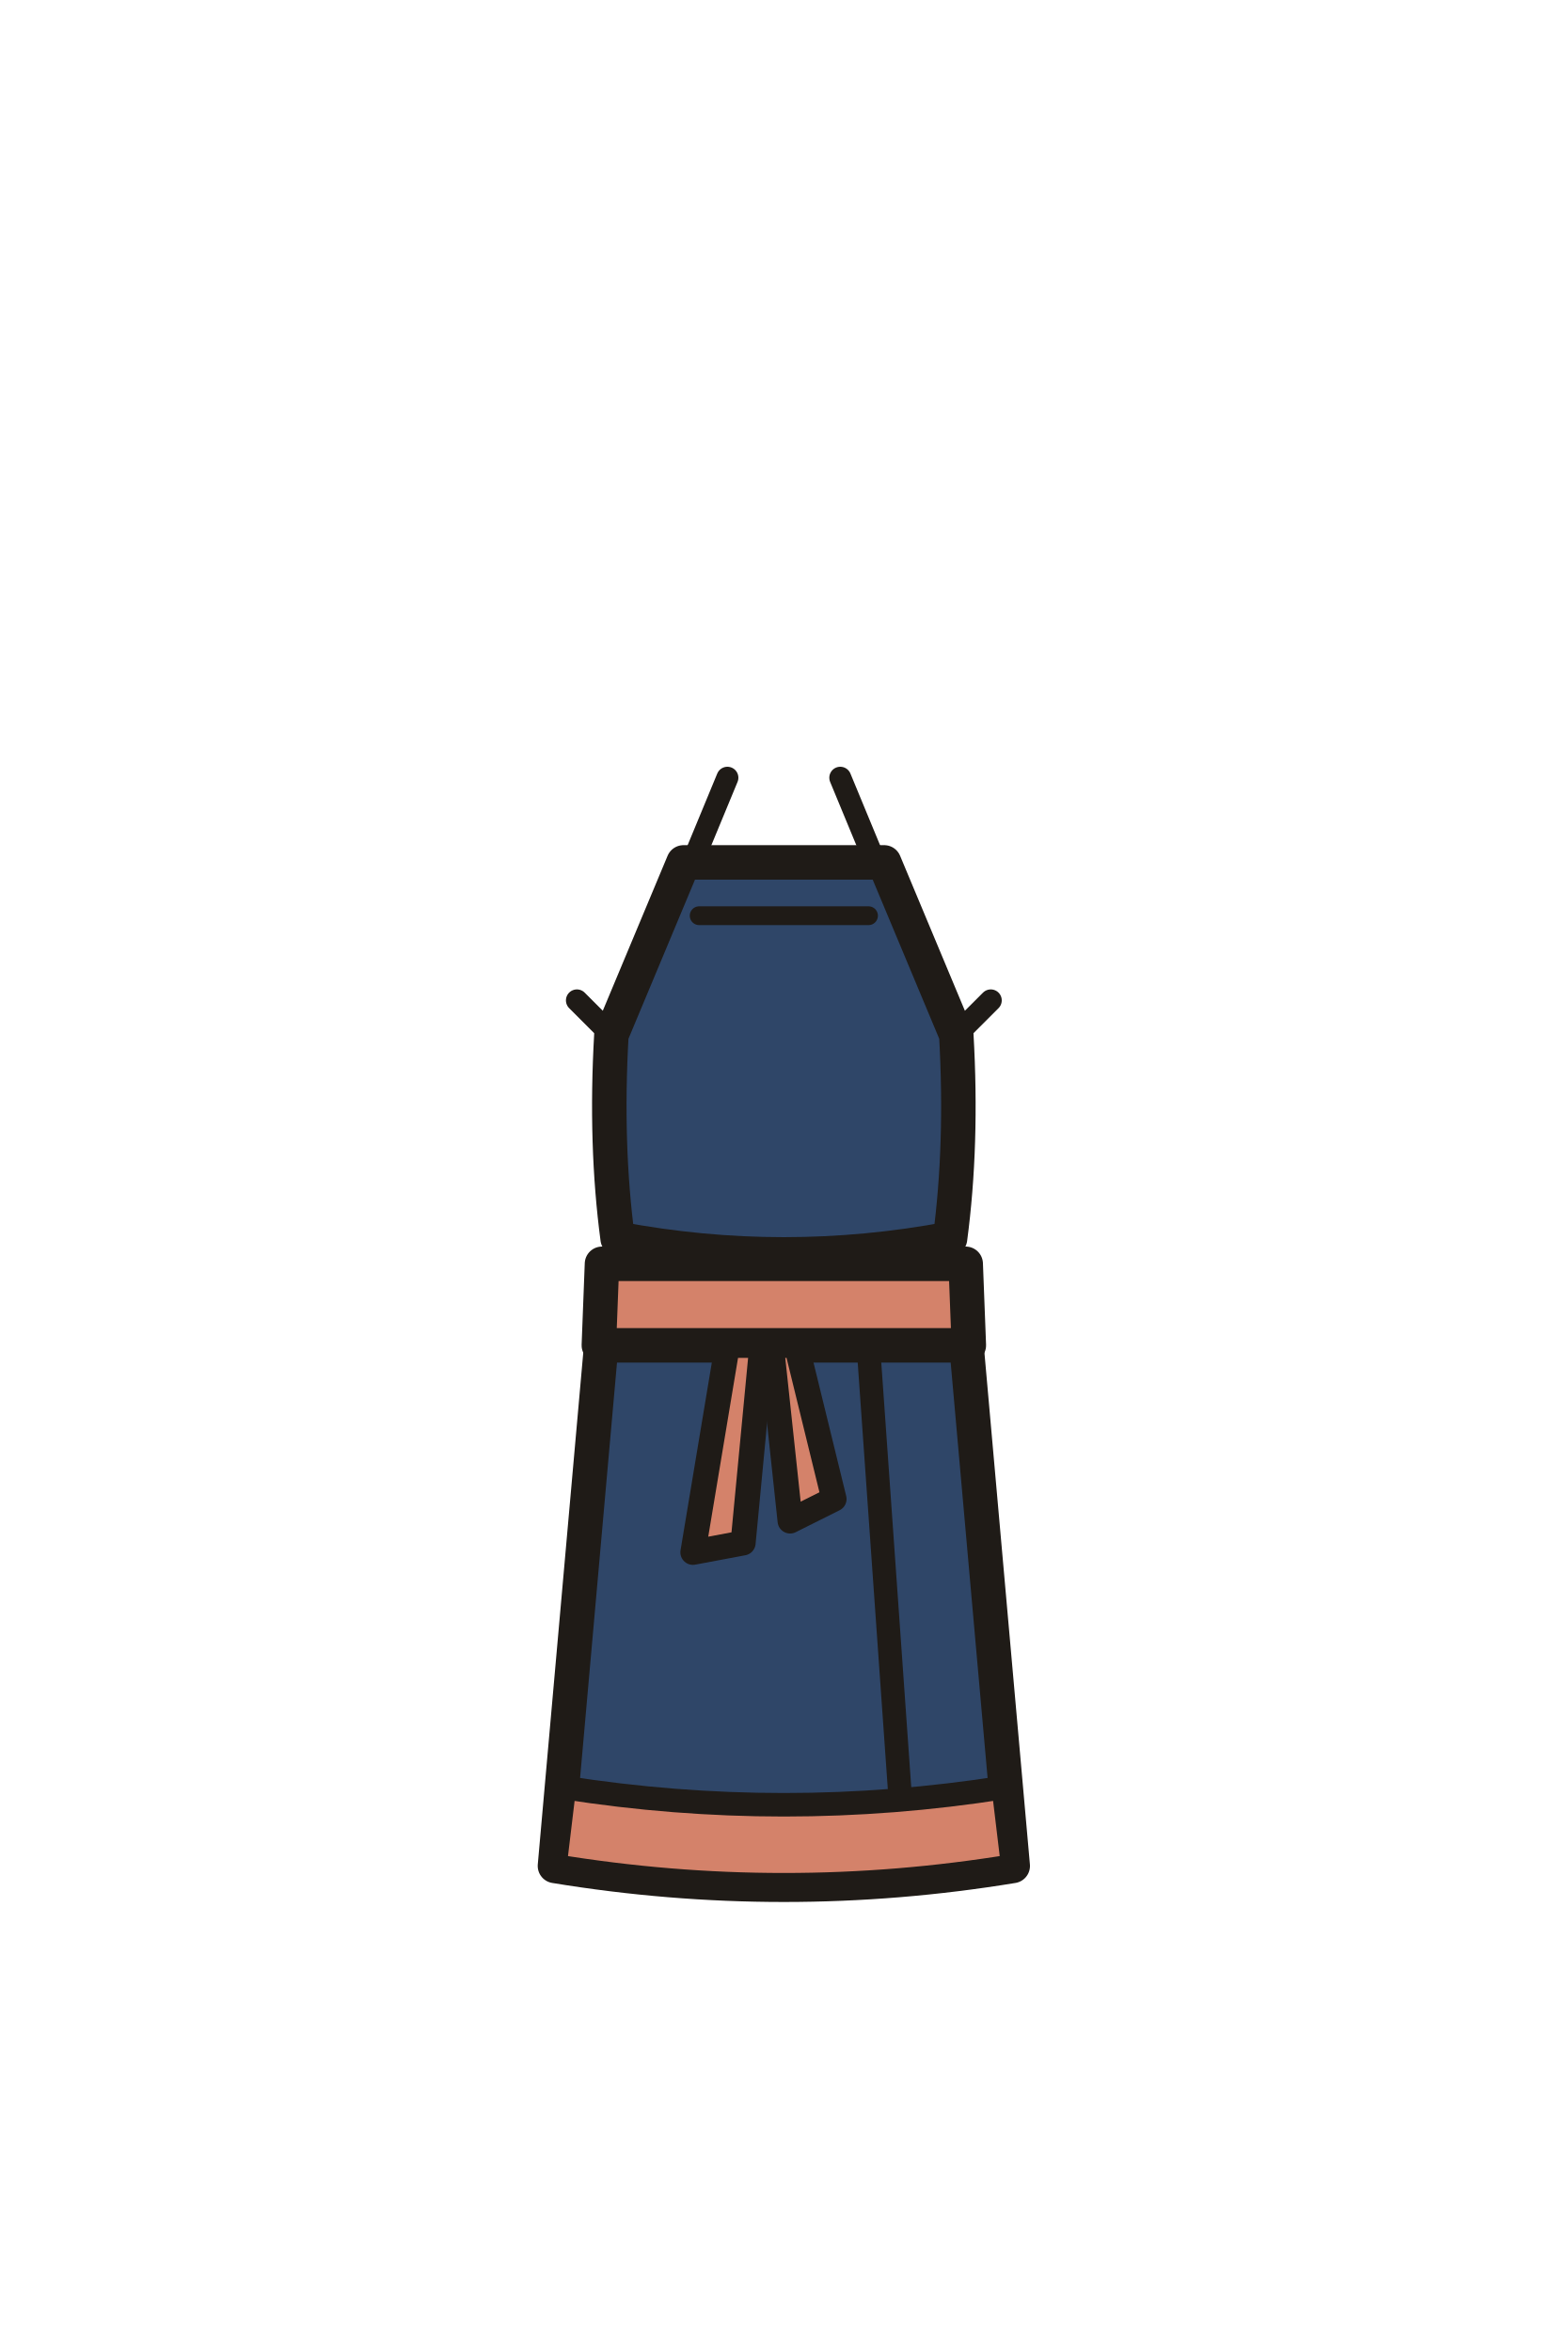
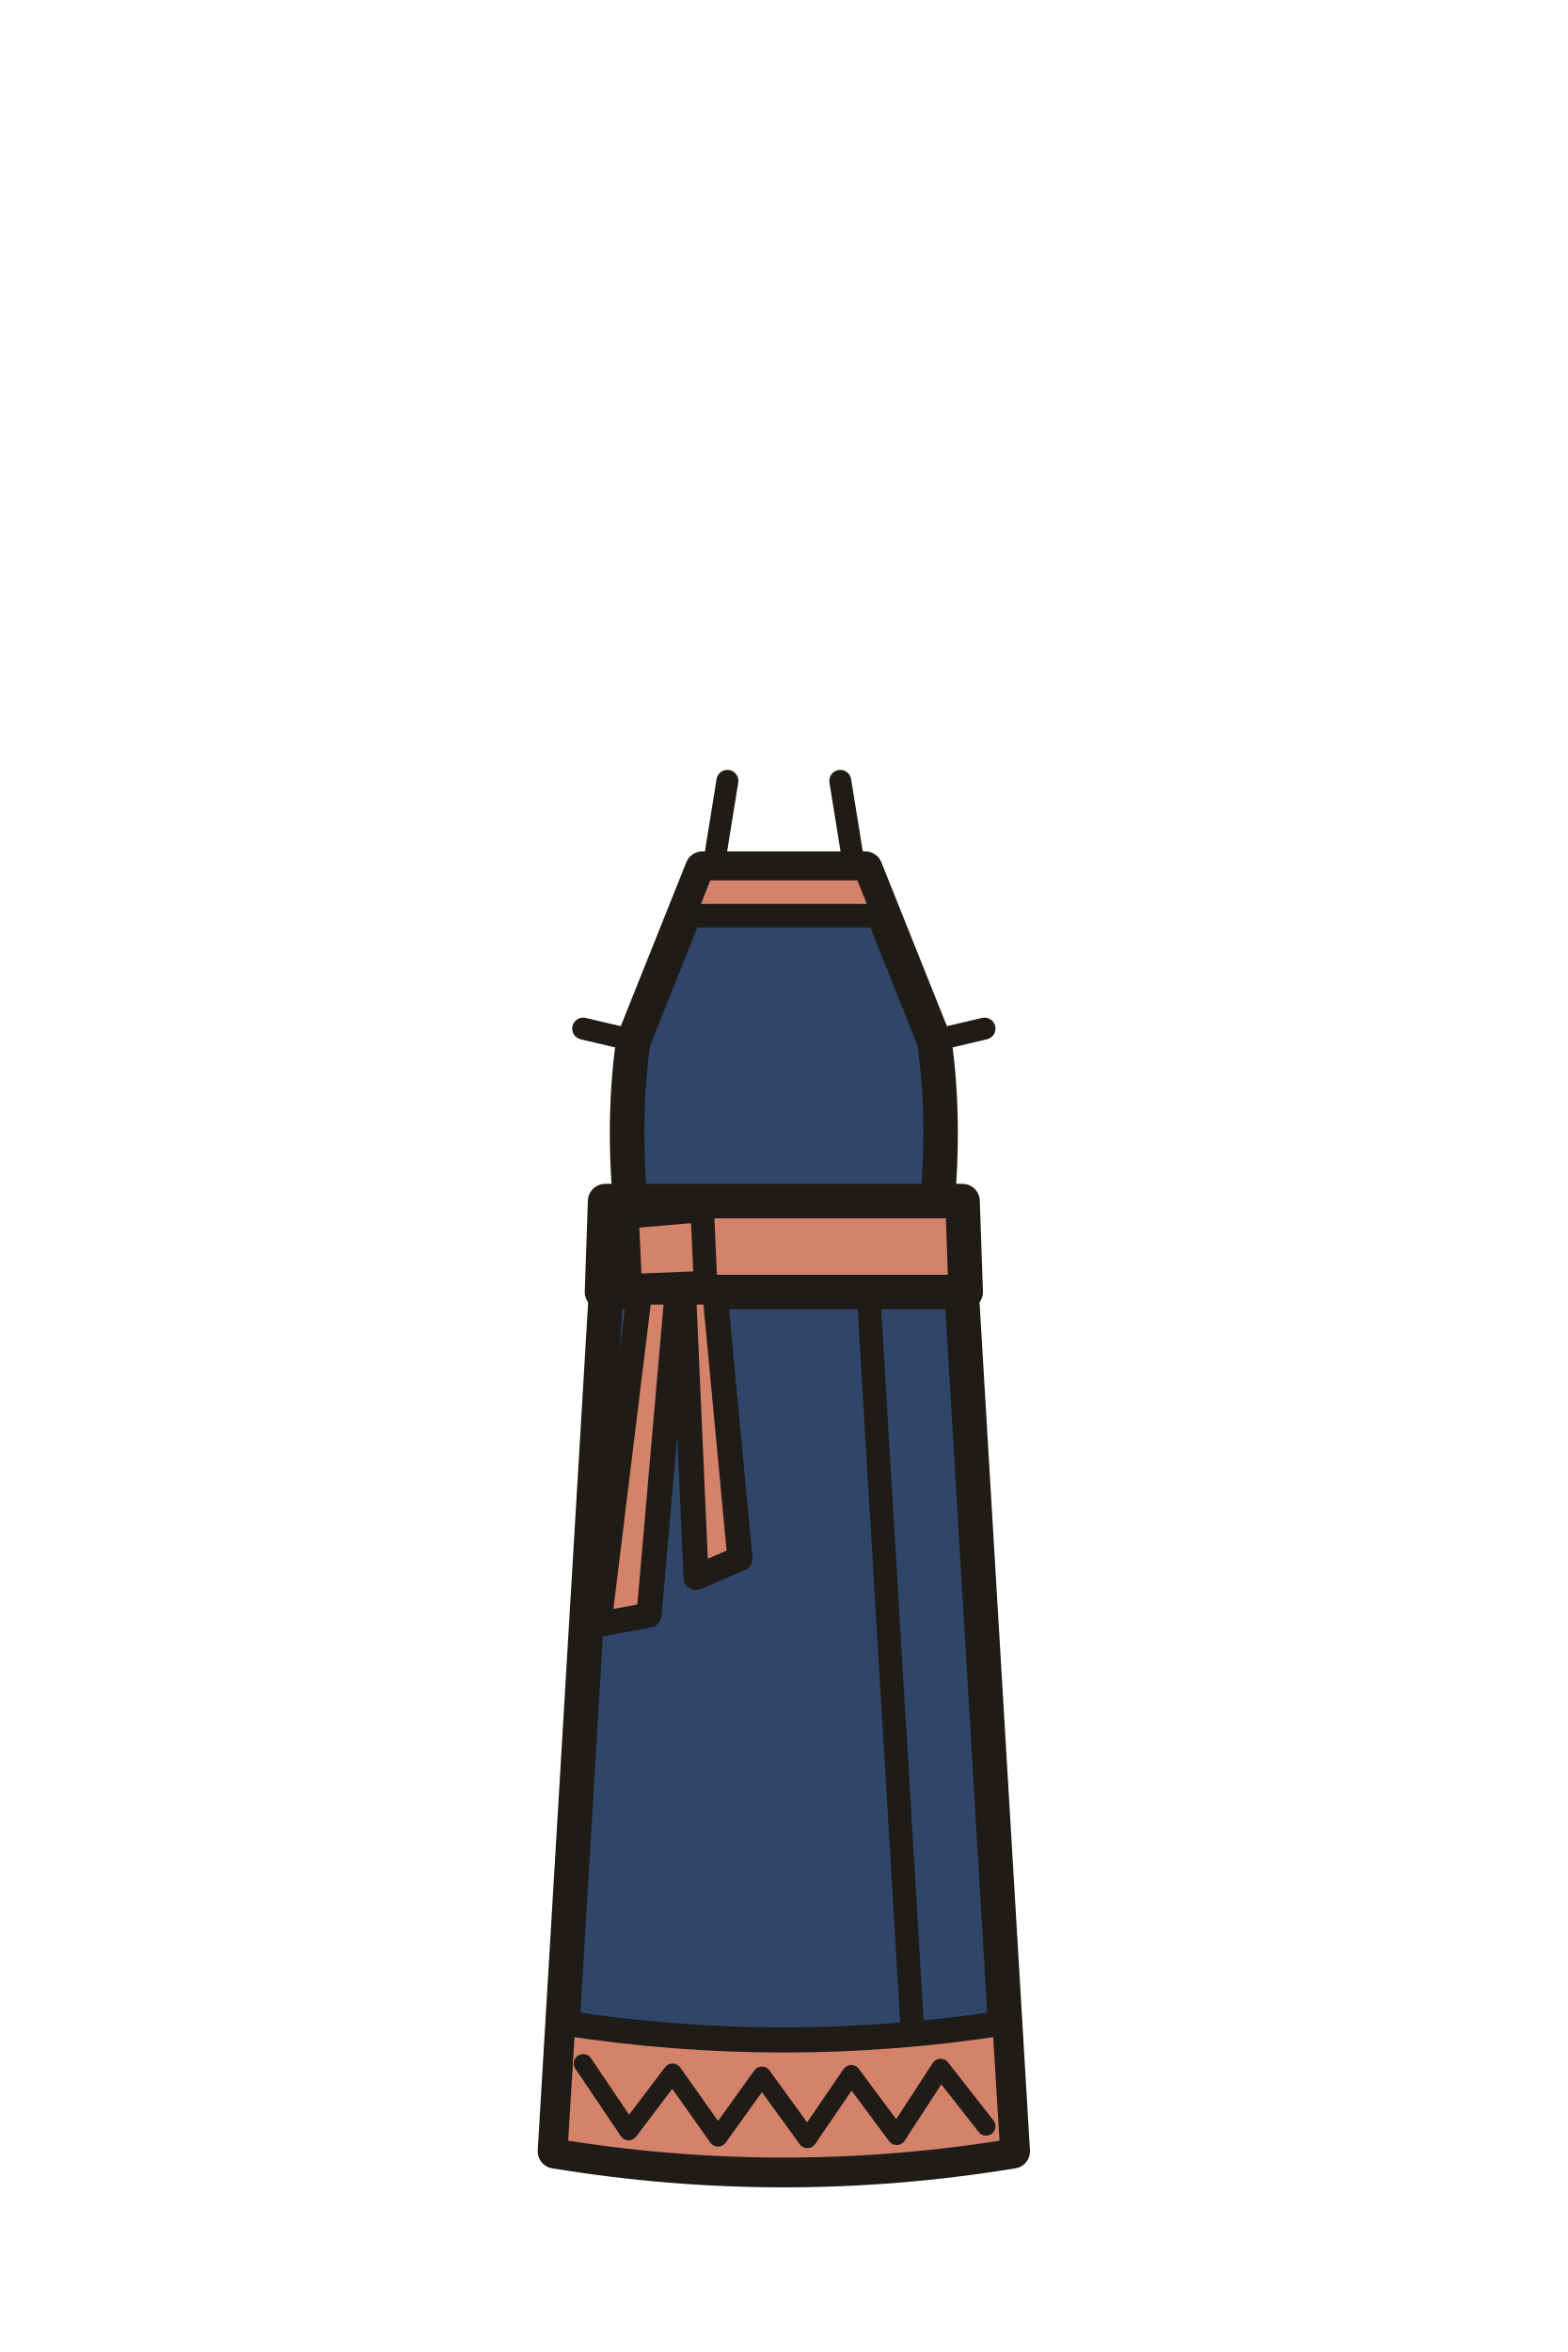
<svg xmlns="http://www.w3.org/2000/svg" viewBox="0 0 100 150">
  <g stroke="#1f1b17" stroke-width="2.2" stroke-linecap="round" stroke-linejoin="round">
-     <path d="M38.6,83 L61.4,83 L64.6,119 Q50,121.4 35.4,119Z" fill="#2f4668" />
-     <path d="M55.4,86 L57.8,120" fill="none" stroke-width="1.5" />
-     <path d="M36,114 Q50,116.2 64,114 L64.6,119 Q50,121.4 35.4,119Z" fill="#d4826a" stroke-width="1.5" />
-     <path d="M44,55.4 L46.4,49.6 M56,55.4 L53.6,49.6" fill="none" stroke-width="1.4" />
-     <path d="M43.6,55 L56.4,55 L61,66 Q61.4,73 60.6,79 Q50,81 39.4,79 Q38.6,73 39,66Z" fill="#2f4668" />
-     <path d="M39,66 L36.8,63.8 M61,66 L63.2,63.8" fill="none" stroke-width="1.4" />
-     <path d="M44.6,58.4 L55.4,58.4" fill="none" stroke-width="1.2" />
-     <path d="M38.4,80.6 L61.6,80.6 L61.8,85.8 L38.2,85.8Z" fill="#d4826a" />
-     <path d="M46.4,85.8 L44.2,99 L47.4,98.4 L48.6,85.8Z" fill="#d4826a" stroke-width="1.6" />
-     <path d="M49.2,85.8 L50.4,97 L53.2,95.6 L50.8,85.8Z" fill="#d4826a" stroke-width="1.6" />
+     <path d="M38.8,80 L61.2,80 L64.6,137.2 Q50,139.6 35.4,137.2Z" fill="#2f4668" />
+     <path d="M55.4,82.5 L58.2,129.4" fill="none" stroke-width="1.5" />
+     <path d="M35.9,129 Q50,131.2 64.1,129 L64.6,137.2 Q50,139.6 35.4,137.2Z" fill="#d4826a" stroke-width="1.6" />
+     <path d="M37.2,131.6 L40.1,135.9 L42.9,132.2 L45.8,136.3 L48.6,132.4 L51.5,136.4 L54.3,132.3 L57.2,136.2 L60.0,131.9 L62.9,135.6" fill="none" stroke-width="1.2" />
+     <path d="M45.4,56 L46.4,49.8 M54.6,56 L53.6,49.8 M40.6,66.4 L37.2,65.6 M59.4,66.4 L62.8,65.6" fill="none" stroke-width="1.4" />
+     <path d="M44.8,55.4 L55.2,55.4 L59.6,66.4 Q60.4,72 59.6,78.6 L40.4,78.6 Q39.6,72 40.4,66.4Z" fill="#2f4668" />
+     <path d="M44.8,55.4 L55.2,55.4 L56.4,58.4 L43.6,58.4Z" fill="#d4826a" stroke-width="1.5" />
+     <path d="M38.6,76.6 L61.4,76.6 L61.6,82.4 L38.4,82.4Z" fill="#d4826a" />
+     <path d="M40.8,82.4 L38.2,103.6 L41.4,103 L43.2,82.4Z" fill="#d4826a" stroke-width="1.6" />
+     <path d="M43.6,82.4 L44.4,100.6 L47.2,99.4 L45.6,82.4Z" fill="#d4826a" stroke-width="1.6" />
+     <path d="M40,77.6 L44.8,77.2 L45,81.8 L40.2,82Z" fill="#d4826a" stroke-width="1.5" />
  </g>
</svg>
